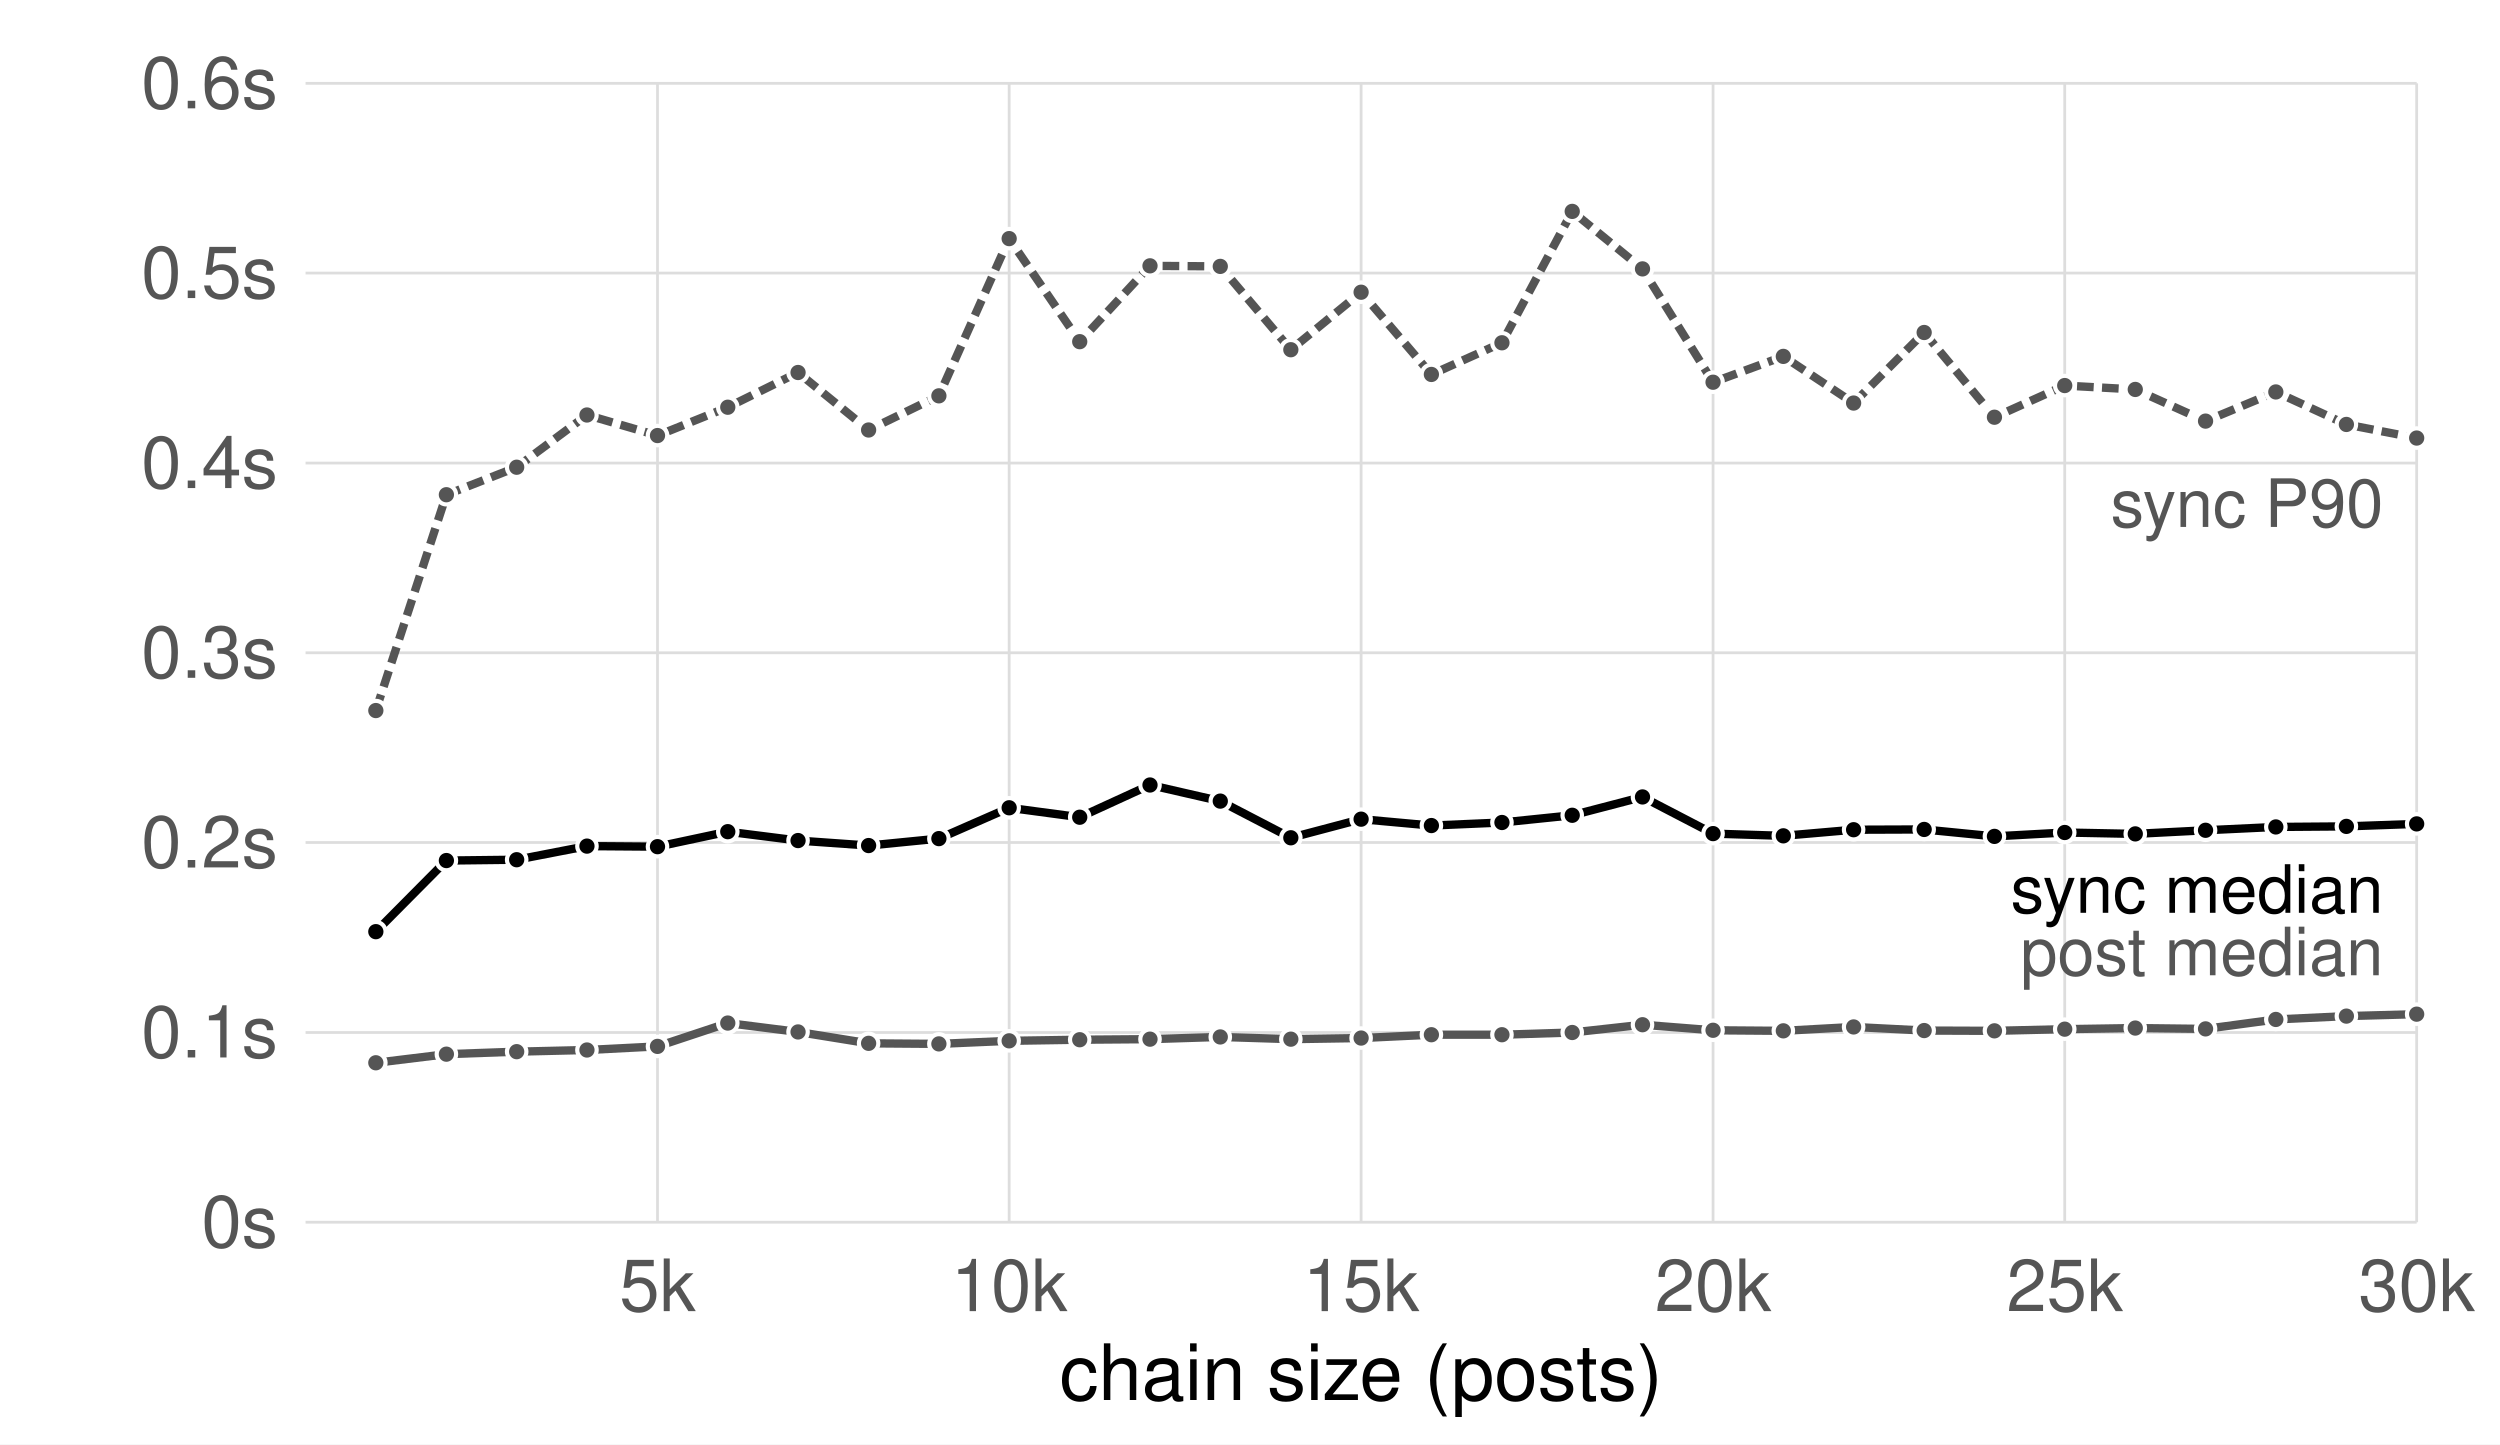
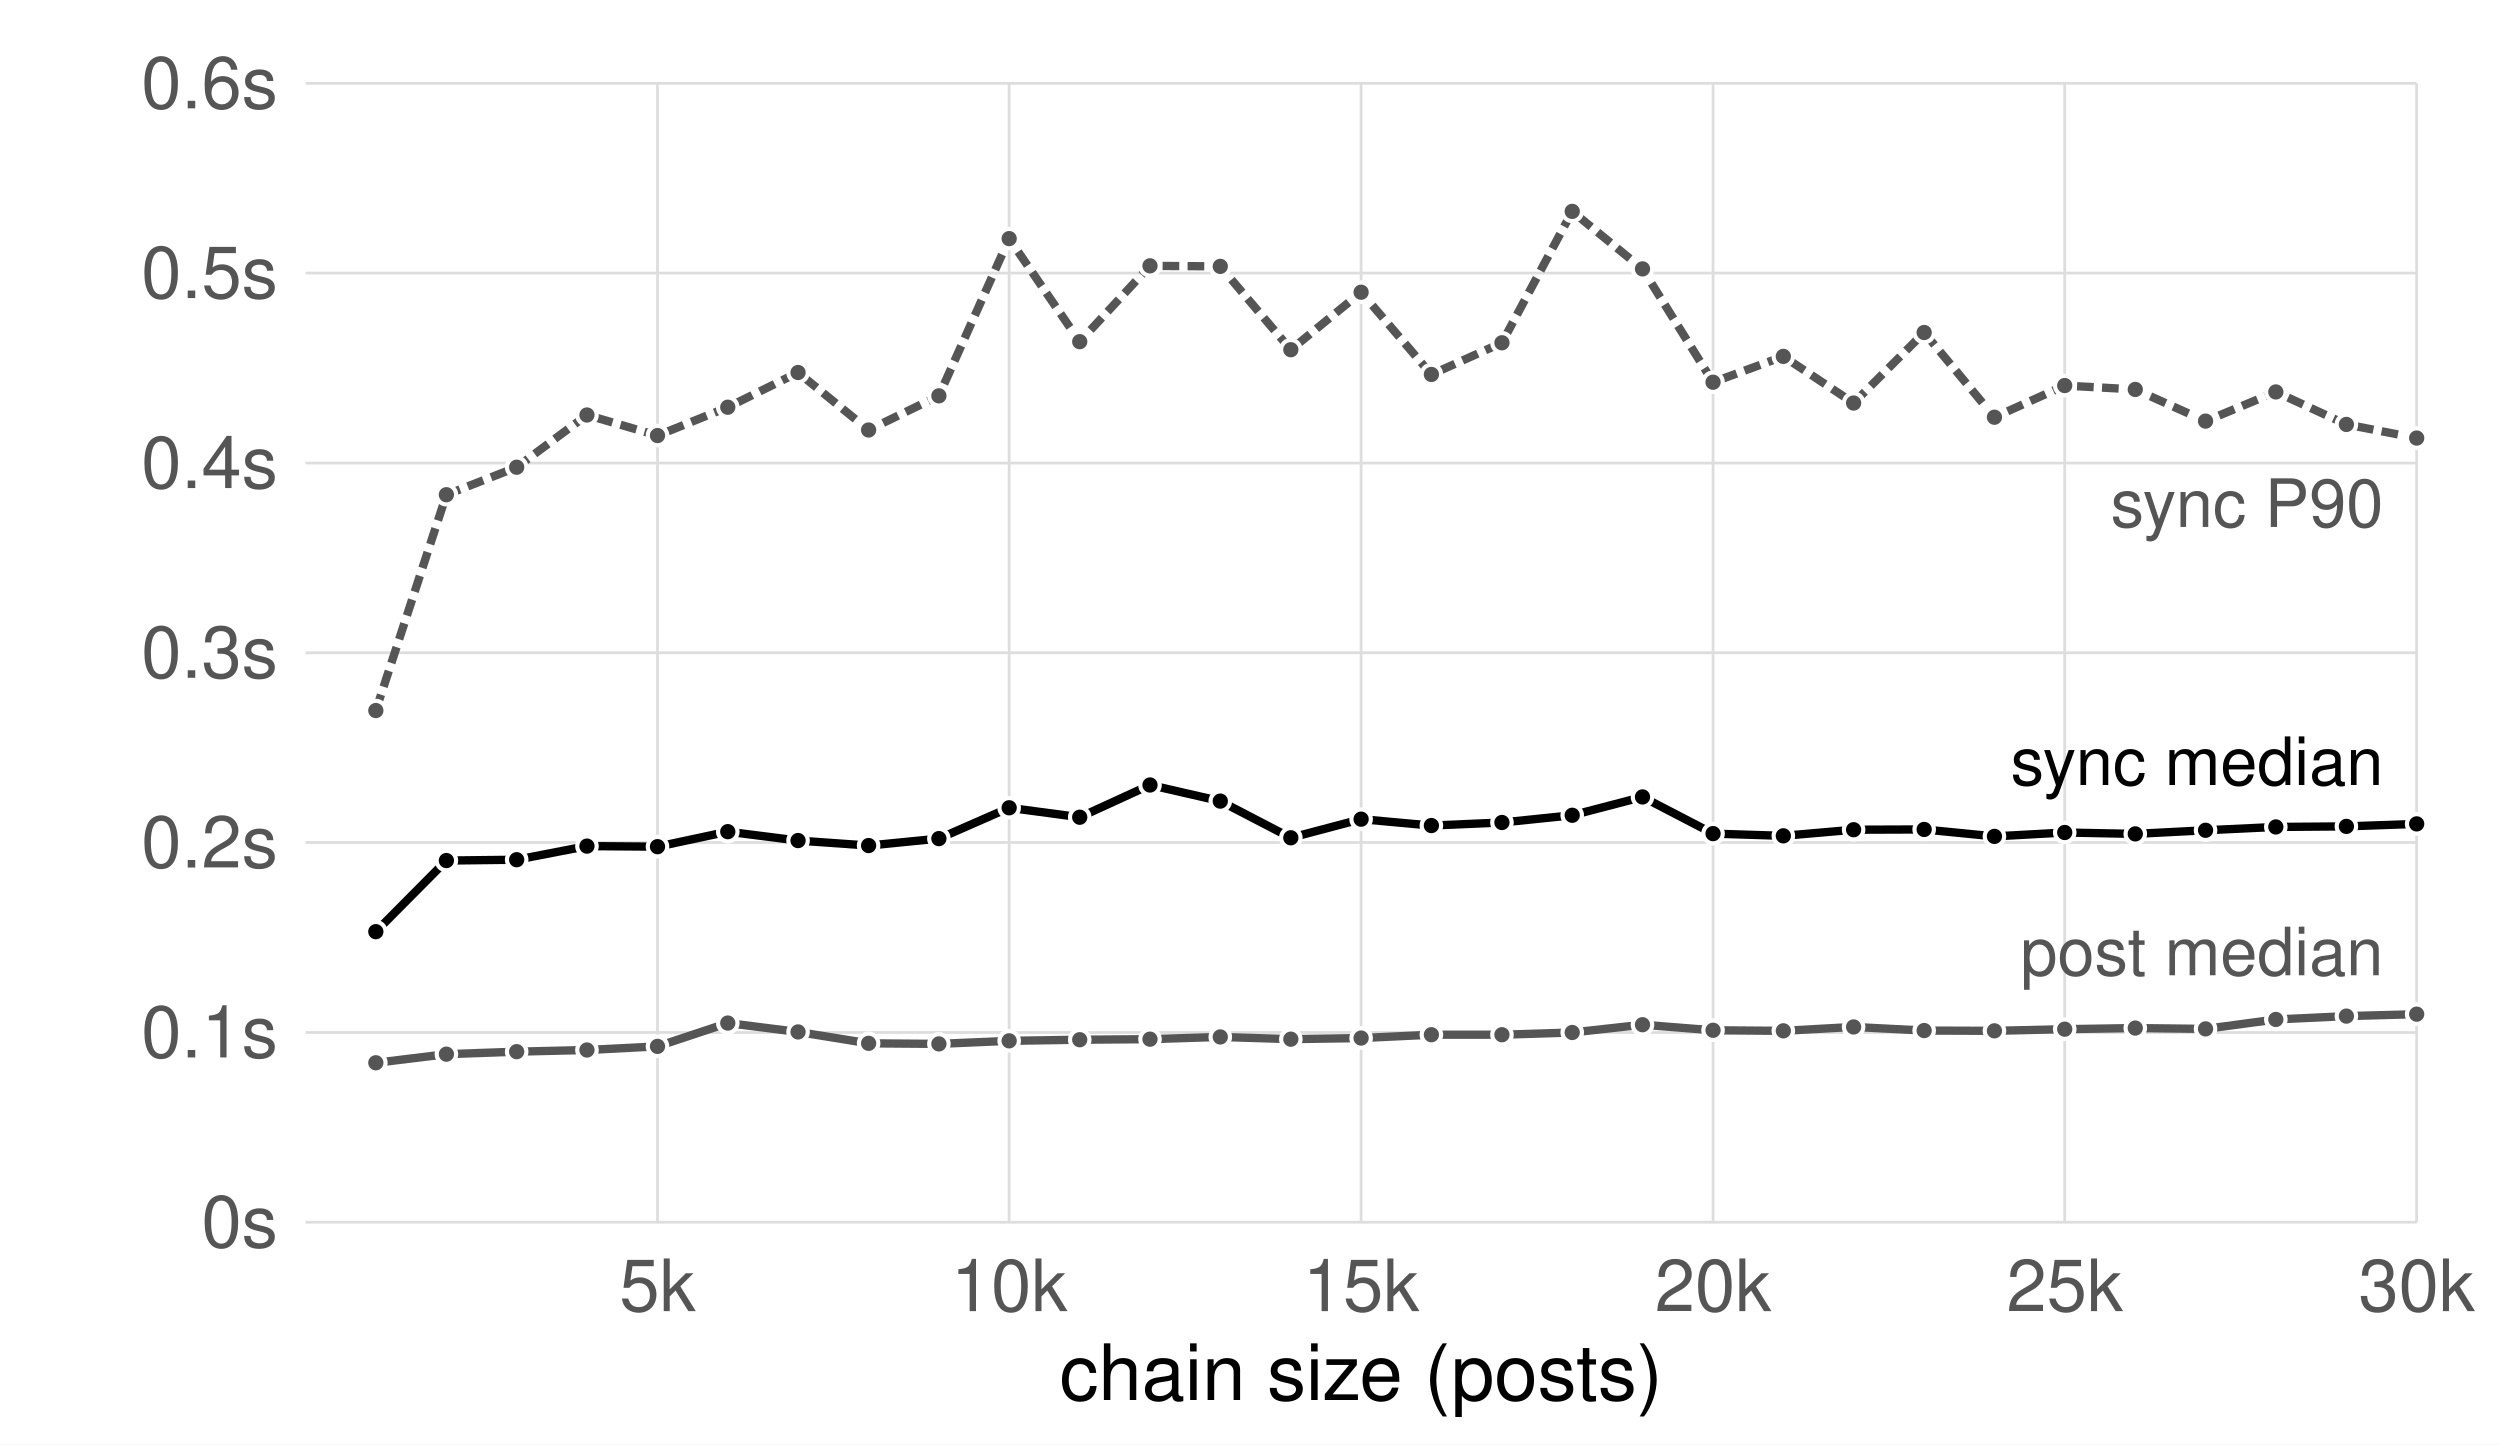
<svg xmlns="http://www.w3.org/2000/svg" width="900" height="520" viewBox="0 0 900 520">
  <rect width="900" height="520" fill="#ffffff" />
  <line x1="110" x2="870" y1="440.0" y2="440.0" stroke="#dddddd" />
  <text x="100.0" y="449.0" font-family="Helvetica, Arial, sans-serif" font-size="26" text-anchor="end" fill="#555555">0s</text>
  <line x1="110" x2="870" y1="371.7" y2="371.7" stroke="#dddddd" />
  <text x="100.0" y="380.7" font-family="Helvetica, Arial, sans-serif" font-size="26" text-anchor="end" fill="#555555">0.1s</text>
  <line x1="110" x2="870" y1="303.3" y2="303.3" stroke="#dddddd" />
  <text x="100.0" y="312.3" font-family="Helvetica, Arial, sans-serif" font-size="26" text-anchor="end" fill="#555555">0.2s</text>
  <line x1="110" x2="870" y1="235.0" y2="235.0" stroke="#dddddd" />
  <text x="100.0" y="244.0" font-family="Helvetica, Arial, sans-serif" font-size="26" text-anchor="end" fill="#555555">0.3s</text>
  <line x1="110" x2="870" y1="166.7" y2="166.7" stroke="#dddddd" />
  <text x="100.0" y="175.7" font-family="Helvetica, Arial, sans-serif" font-size="26" text-anchor="end" fill="#555555">0.4s</text>
  <line x1="110" x2="870" y1="98.3" y2="98.3" stroke="#dddddd" />
  <text x="100.0" y="107.3" font-family="Helvetica, Arial, sans-serif" font-size="26" text-anchor="end" fill="#555555">0.5s</text>
  <line x1="110" x2="870" y1="30.0" y2="30.0" stroke="#dddddd" />
  <text x="100.0" y="39.0" font-family="Helvetica, Arial, sans-serif" font-size="26" text-anchor="end" fill="#555555">0.6s</text>
  <line y1="30" y2="440" x1="236.7" x2="236.7" stroke="#dddddd" />
  <text x="236.7" y="472.0" font-family="Helvetica, Arial, sans-serif" font-size="26" text-anchor="middle" fill="#555555">5k</text>
  <line y1="30" y2="440" x1="363.3" x2="363.3" stroke="#dddddd" />
  <text x="363.3" y="472.0" font-family="Helvetica, Arial, sans-serif" font-size="26" text-anchor="middle" fill="#555555">10k</text>
  <line y1="30" y2="440" x1="490.0" x2="490.0" stroke="#dddddd" />
  <text x="490.0" y="472.0" font-family="Helvetica, Arial, sans-serif" font-size="26" text-anchor="middle" fill="#555555">15k</text>
  <line y1="30" y2="440" x1="616.7" x2="616.7" stroke="#dddddd" />
  <text x="616.7" y="472.0" font-family="Helvetica, Arial, sans-serif" font-size="26" text-anchor="middle" fill="#555555">20k</text>
  <line y1="30" y2="440" x1="743.3" x2="743.3" stroke="#dddddd" />
  <text x="743.3" y="472.0" font-family="Helvetica, Arial, sans-serif" font-size="26" text-anchor="middle" fill="#555555">25k</text>
  <line y1="30" y2="440" x1="870.0" x2="870.0" stroke="#dddddd" />
  <text x="870.0" y="472.0" font-family="Helvetica, Arial, sans-serif" font-size="26" text-anchor="middle" fill="#555555">30k</text>
  <text x="490.0" y="504.0" font-family="Helvetica, Arial, sans-serif" font-size="28" text-anchor="middle" fill="#000000">chain size (posts)</text>
  <polyline fill="none" stroke="#555555" stroke-width="3" stroke-dasharray="6 3" points="135.3,255.8 160.7,178.1 186.0,168.2 211.3,149.4 236.7,156.8 262.0,146.6 287.3,134.1 312.7,154.8 338.0,142.5 363.3,85.9 388.7,123.0 414.0,95.7 439.3,95.9 464.7,125.9 490.0,105.2 515.3,134.8 540.7,123.4 566.0,76.1 591.3,96.8 616.7,137.6 642.0,128.3 667.3,145.1 692.7,119.7 718.0,150.2 743.3,138.8 768.7,140.2 794.0,151.6 819.3,141.1 844.7,152.8 870.0,157.7" />
  <circle cx="135.3" cy="255.8" r="3.5" fill="#555555" stroke="#ffffff" stroke-width="1.5" />
  <circle cx="160.7" cy="178.1" r="3.5" fill="#555555" stroke="#ffffff" stroke-width="1.5" />
  <circle cx="186.0" cy="168.2" r="3.5" fill="#555555" stroke="#ffffff" stroke-width="1.5" />
  <circle cx="211.3" cy="149.4" r="3.5" fill="#555555" stroke="#ffffff" stroke-width="1.5" />
  <circle cx="236.7" cy="156.8" r="3.5" fill="#555555" stroke="#ffffff" stroke-width="1.5" />
  <circle cx="262.0" cy="146.6" r="3.5" fill="#555555" stroke="#ffffff" stroke-width="1.5" />
  <circle cx="287.3" cy="134.1" r="3.5" fill="#555555" stroke="#ffffff" stroke-width="1.5" />
  <circle cx="312.7" cy="154.8" r="3.5" fill="#555555" stroke="#ffffff" stroke-width="1.5" />
  <circle cx="338.0" cy="142.5" r="3.5" fill="#555555" stroke="#ffffff" stroke-width="1.5" />
  <circle cx="363.3" cy="85.9" r="3.5" fill="#555555" stroke="#ffffff" stroke-width="1.5" />
  <circle cx="388.7" cy="123.0" r="3.5" fill="#555555" stroke="#ffffff" stroke-width="1.5" />
  <circle cx="414.0" cy="95.7" r="3.5" fill="#555555" stroke="#ffffff" stroke-width="1.5" />
  <circle cx="439.3" cy="95.9" r="3.5" fill="#555555" stroke="#ffffff" stroke-width="1.5" />
  <circle cx="464.7" cy="125.9" r="3.5" fill="#555555" stroke="#ffffff" stroke-width="1.5" />
  <circle cx="490.0" cy="105.2" r="3.5" fill="#555555" stroke="#ffffff" stroke-width="1.5" />
  <circle cx="515.3" cy="134.8" r="3.5" fill="#555555" stroke="#ffffff" stroke-width="1.5" />
  <circle cx="540.7" cy="123.4" r="3.5" fill="#555555" stroke="#ffffff" stroke-width="1.5" />
  <circle cx="566.0" cy="76.1" r="3.5" fill="#555555" stroke="#ffffff" stroke-width="1.5" />
  <circle cx="591.3" cy="96.8" r="3.5" fill="#555555" stroke="#ffffff" stroke-width="1.5" />
  <circle cx="616.7" cy="137.6" r="3.5" fill="#555555" stroke="#ffffff" stroke-width="1.5" />
  <circle cx="642.0" cy="128.3" r="3.5" fill="#555555" stroke="#ffffff" stroke-width="1.5" />
  <circle cx="667.3" cy="145.1" r="3.5" fill="#555555" stroke="#ffffff" stroke-width="1.5" />
  <circle cx="692.7" cy="119.7" r="3.5" fill="#555555" stroke="#ffffff" stroke-width="1.5" />
  <circle cx="718.0" cy="150.2" r="3.5" fill="#555555" stroke="#ffffff" stroke-width="1.5" />
  <circle cx="743.3" cy="138.8" r="3.5" fill="#555555" stroke="#ffffff" stroke-width="1.5" />
  <circle cx="768.7" cy="140.2" r="3.5" fill="#555555" stroke="#ffffff" stroke-width="1.5" />
  <circle cx="794.0" cy="151.6" r="3.5" fill="#555555" stroke="#ffffff" stroke-width="1.5" />
  <circle cx="819.3" cy="141.1" r="3.5" fill="#555555" stroke="#ffffff" stroke-width="1.5" />
  <circle cx="844.7" cy="152.8" r="3.5" fill="#555555" stroke="#ffffff" stroke-width="1.5" />
  <circle cx="870.0" cy="157.7" r="3.5" fill="#555555" stroke="#ffffff" stroke-width="1.5" />
  <text x="858.0" y="189.7" font-family="Helvetica, Arial, sans-serif" font-size="24" text-anchor="end" fill="#555555">sync P90</text>
  <polyline fill="none" stroke="#000000" stroke-width="3" points="135.3,335.4 160.7,309.8 186.0,309.5 211.3,304.6 236.7,304.8 262.0,299.4 287.3,302.6 312.7,304.4 338.0,301.9 363.3,290.8 388.7,294.2 414.0,282.6 439.3,288.4 464.7,301.6 490.0,294.9 515.3,297.2 540.7,296.1 566.0,293.5 591.3,286.9 616.7,300.1 642.0,300.9 667.3,298.7 692.7,298.6 718.0,301.1 743.3,299.7 768.7,300.2 794.0,298.9 819.3,297.7 844.7,297.5 870.0,296.6" />
  <circle cx="135.3" cy="335.4" r="3.5" fill="#000000" stroke="#ffffff" stroke-width="1.5" />
  <circle cx="160.7" cy="309.8" r="3.5" fill="#000000" stroke="#ffffff" stroke-width="1.5" />
  <circle cx="186.0" cy="309.5" r="3.5" fill="#000000" stroke="#ffffff" stroke-width="1.5" />
  <circle cx="211.3" cy="304.6" r="3.5" fill="#000000" stroke="#ffffff" stroke-width="1.5" />
  <circle cx="236.7" cy="304.8" r="3.5" fill="#000000" stroke="#ffffff" stroke-width="1.5" />
  <circle cx="262.0" cy="299.4" r="3.5" fill="#000000" stroke="#ffffff" stroke-width="1.5" />
  <circle cx="287.3" cy="302.6" r="3.5" fill="#000000" stroke="#ffffff" stroke-width="1.5" />
  <circle cx="312.7" cy="304.4" r="3.5" fill="#000000" stroke="#ffffff" stroke-width="1.5" />
  <circle cx="338.0" cy="301.9" r="3.5" fill="#000000" stroke="#ffffff" stroke-width="1.5" />
  <circle cx="363.3" cy="290.8" r="3.5" fill="#000000" stroke="#ffffff" stroke-width="1.5" />
  <circle cx="388.7" cy="294.2" r="3.5" fill="#000000" stroke="#ffffff" stroke-width="1.5" />
  <circle cx="414.0" cy="282.6" r="3.5" fill="#000000" stroke="#ffffff" stroke-width="1.5" />
  <circle cx="439.3" cy="288.4" r="3.5" fill="#000000" stroke="#ffffff" stroke-width="1.5" />
  <circle cx="464.7" cy="301.6" r="3.5" fill="#000000" stroke="#ffffff" stroke-width="1.5" />
  <circle cx="490.0" cy="294.9" r="3.5" fill="#000000" stroke="#ffffff" stroke-width="1.5" />
  <circle cx="515.3" cy="297.2" r="3.5" fill="#000000" stroke="#ffffff" stroke-width="1.5" />
  <circle cx="540.7" cy="296.1" r="3.5" fill="#000000" stroke="#ffffff" stroke-width="1.5" />
  <circle cx="566.0" cy="293.5" r="3.5" fill="#000000" stroke="#ffffff" stroke-width="1.5" />
  <circle cx="591.3" cy="286.9" r="3.5" fill="#000000" stroke="#ffffff" stroke-width="1.5" />
  <circle cx="616.7" cy="300.1" r="3.5" fill="#000000" stroke="#ffffff" stroke-width="1.5" />
  <circle cx="642.0" cy="300.9" r="3.5" fill="#000000" stroke="#ffffff" stroke-width="1.5" />
  <circle cx="667.3" cy="298.7" r="3.5" fill="#000000" stroke="#ffffff" stroke-width="1.5" />
  <circle cx="692.7" cy="298.6" r="3.5" fill="#000000" stroke="#ffffff" stroke-width="1.5" />
  <circle cx="718.0" cy="301.1" r="3.5" fill="#000000" stroke="#ffffff" stroke-width="1.5" />
  <circle cx="743.3" cy="299.7" r="3.5" fill="#000000" stroke="#ffffff" stroke-width="1.5" />
  <circle cx="768.7" cy="300.2" r="3.5" fill="#000000" stroke="#ffffff" stroke-width="1.5" />
  <circle cx="794.0" cy="298.9" r="3.5" fill="#000000" stroke="#ffffff" stroke-width="1.5" />
  <circle cx="819.3" cy="297.7" r="3.5" fill="#000000" stroke="#ffffff" stroke-width="1.5" />
  <circle cx="844.7" cy="297.5" r="3.5" fill="#000000" stroke="#ffffff" stroke-width="1.5" />
  <circle cx="870.0" cy="296.6" r="3.5" fill="#000000" stroke="#ffffff" stroke-width="1.5" />
-   <text x="858.0" y="328.6" font-family="Helvetica, Arial, sans-serif" font-size="24" text-anchor="end" fill="#000000">sync median</text>
+   <text x="858.0" y="282.6" font-family="Helvetica, Arial, sans-serif" font-size="24" text-anchor="end" fill="#000000">sync median</text>
  <polyline fill="none" stroke="#555555" stroke-width="3" points="135.3,382.6 160.7,379.5 186.0,378.6 211.3,378.0 236.7,376.7 262.0,368.3 287.3,371.5 312.7,375.6 338.0,375.8 363.3,374.7 388.7,374.3 414.0,374.1 439.3,373.3 464.7,374.1 490.0,373.7 515.3,372.5 540.7,372.5 566.0,371.7 591.3,368.9 616.7,370.9 642.0,371.1 667.3,369.7 692.7,371.0 718.0,371.1 743.3,370.5 768.7,370.1 794.0,370.4 819.3,367.0 844.7,365.8 870.0,365.1" />
  <circle cx="135.3" cy="382.6" r="3.5" fill="#555555" stroke="#ffffff" stroke-width="1.5" />
  <circle cx="160.7" cy="379.5" r="3.5" fill="#555555" stroke="#ffffff" stroke-width="1.5" />
  <circle cx="186.0" cy="378.6" r="3.5" fill="#555555" stroke="#ffffff" stroke-width="1.5" />
  <circle cx="211.3" cy="378.0" r="3.5" fill="#555555" stroke="#ffffff" stroke-width="1.5" />
  <circle cx="236.7" cy="376.7" r="3.5" fill="#555555" stroke="#ffffff" stroke-width="1.5" />
  <circle cx="262.0" cy="368.3" r="3.5" fill="#555555" stroke="#ffffff" stroke-width="1.5" />
  <circle cx="287.3" cy="371.5" r="3.5" fill="#555555" stroke="#ffffff" stroke-width="1.5" />
  <circle cx="312.7" cy="375.6" r="3.5" fill="#555555" stroke="#ffffff" stroke-width="1.5" />
  <circle cx="338.0" cy="375.8" r="3.5" fill="#555555" stroke="#ffffff" stroke-width="1.5" />
  <circle cx="363.3" cy="374.7" r="3.5" fill="#555555" stroke="#ffffff" stroke-width="1.5" />
  <circle cx="388.7" cy="374.3" r="3.5" fill="#555555" stroke="#ffffff" stroke-width="1.5" />
  <circle cx="414.0" cy="374.1" r="3.5" fill="#555555" stroke="#ffffff" stroke-width="1.5" />
  <circle cx="439.3" cy="373.3" r="3.5" fill="#555555" stroke="#ffffff" stroke-width="1.5" />
  <circle cx="464.7" cy="374.1" r="3.5" fill="#555555" stroke="#ffffff" stroke-width="1.5" />
  <circle cx="490.0" cy="373.7" r="3.5" fill="#555555" stroke="#ffffff" stroke-width="1.5" />
  <circle cx="515.3" cy="372.5" r="3.5" fill="#555555" stroke="#ffffff" stroke-width="1.5" />
  <circle cx="540.7" cy="372.5" r="3.5" fill="#555555" stroke="#ffffff" stroke-width="1.5" />
  <circle cx="566.0" cy="371.7" r="3.5" fill="#555555" stroke="#ffffff" stroke-width="1.5" />
  <circle cx="591.3" cy="368.9" r="3.5" fill="#555555" stroke="#ffffff" stroke-width="1.5" />
  <circle cx="616.7" cy="370.9" r="3.5" fill="#555555" stroke="#ffffff" stroke-width="1.5" />
  <circle cx="642.0" cy="371.1" r="3.5" fill="#555555" stroke="#ffffff" stroke-width="1.5" />
  <circle cx="667.3" cy="369.7" r="3.5" fill="#555555" stroke="#ffffff" stroke-width="1.5" />
  <circle cx="692.7" cy="371.0" r="3.5" fill="#555555" stroke="#ffffff" stroke-width="1.5" />
  <circle cx="718.0" cy="371.1" r="3.5" fill="#555555" stroke="#ffffff" stroke-width="1.5" />
  <circle cx="743.3" cy="370.5" r="3.5" fill="#555555" stroke="#ffffff" stroke-width="1.5" />
  <circle cx="768.7" cy="370.1" r="3.5" fill="#555555" stroke="#ffffff" stroke-width="1.5" />
  <circle cx="794.0" cy="370.4" r="3.5" fill="#555555" stroke="#ffffff" stroke-width="1.5" />
  <circle cx="819.3" cy="367.0" r="3.5" fill="#555555" stroke="#ffffff" stroke-width="1.5" />
  <circle cx="844.7" cy="365.8" r="3.5" fill="#555555" stroke="#ffffff" stroke-width="1.5" />
  <circle cx="870.0" cy="365.1" r="3.5" fill="#555555" stroke="#ffffff" stroke-width="1.5" />
  <text x="858.0" y="351.1" font-family="Helvetica, Arial, sans-serif" font-size="24" text-anchor="end" fill="#555555">post median</text>
</svg>
